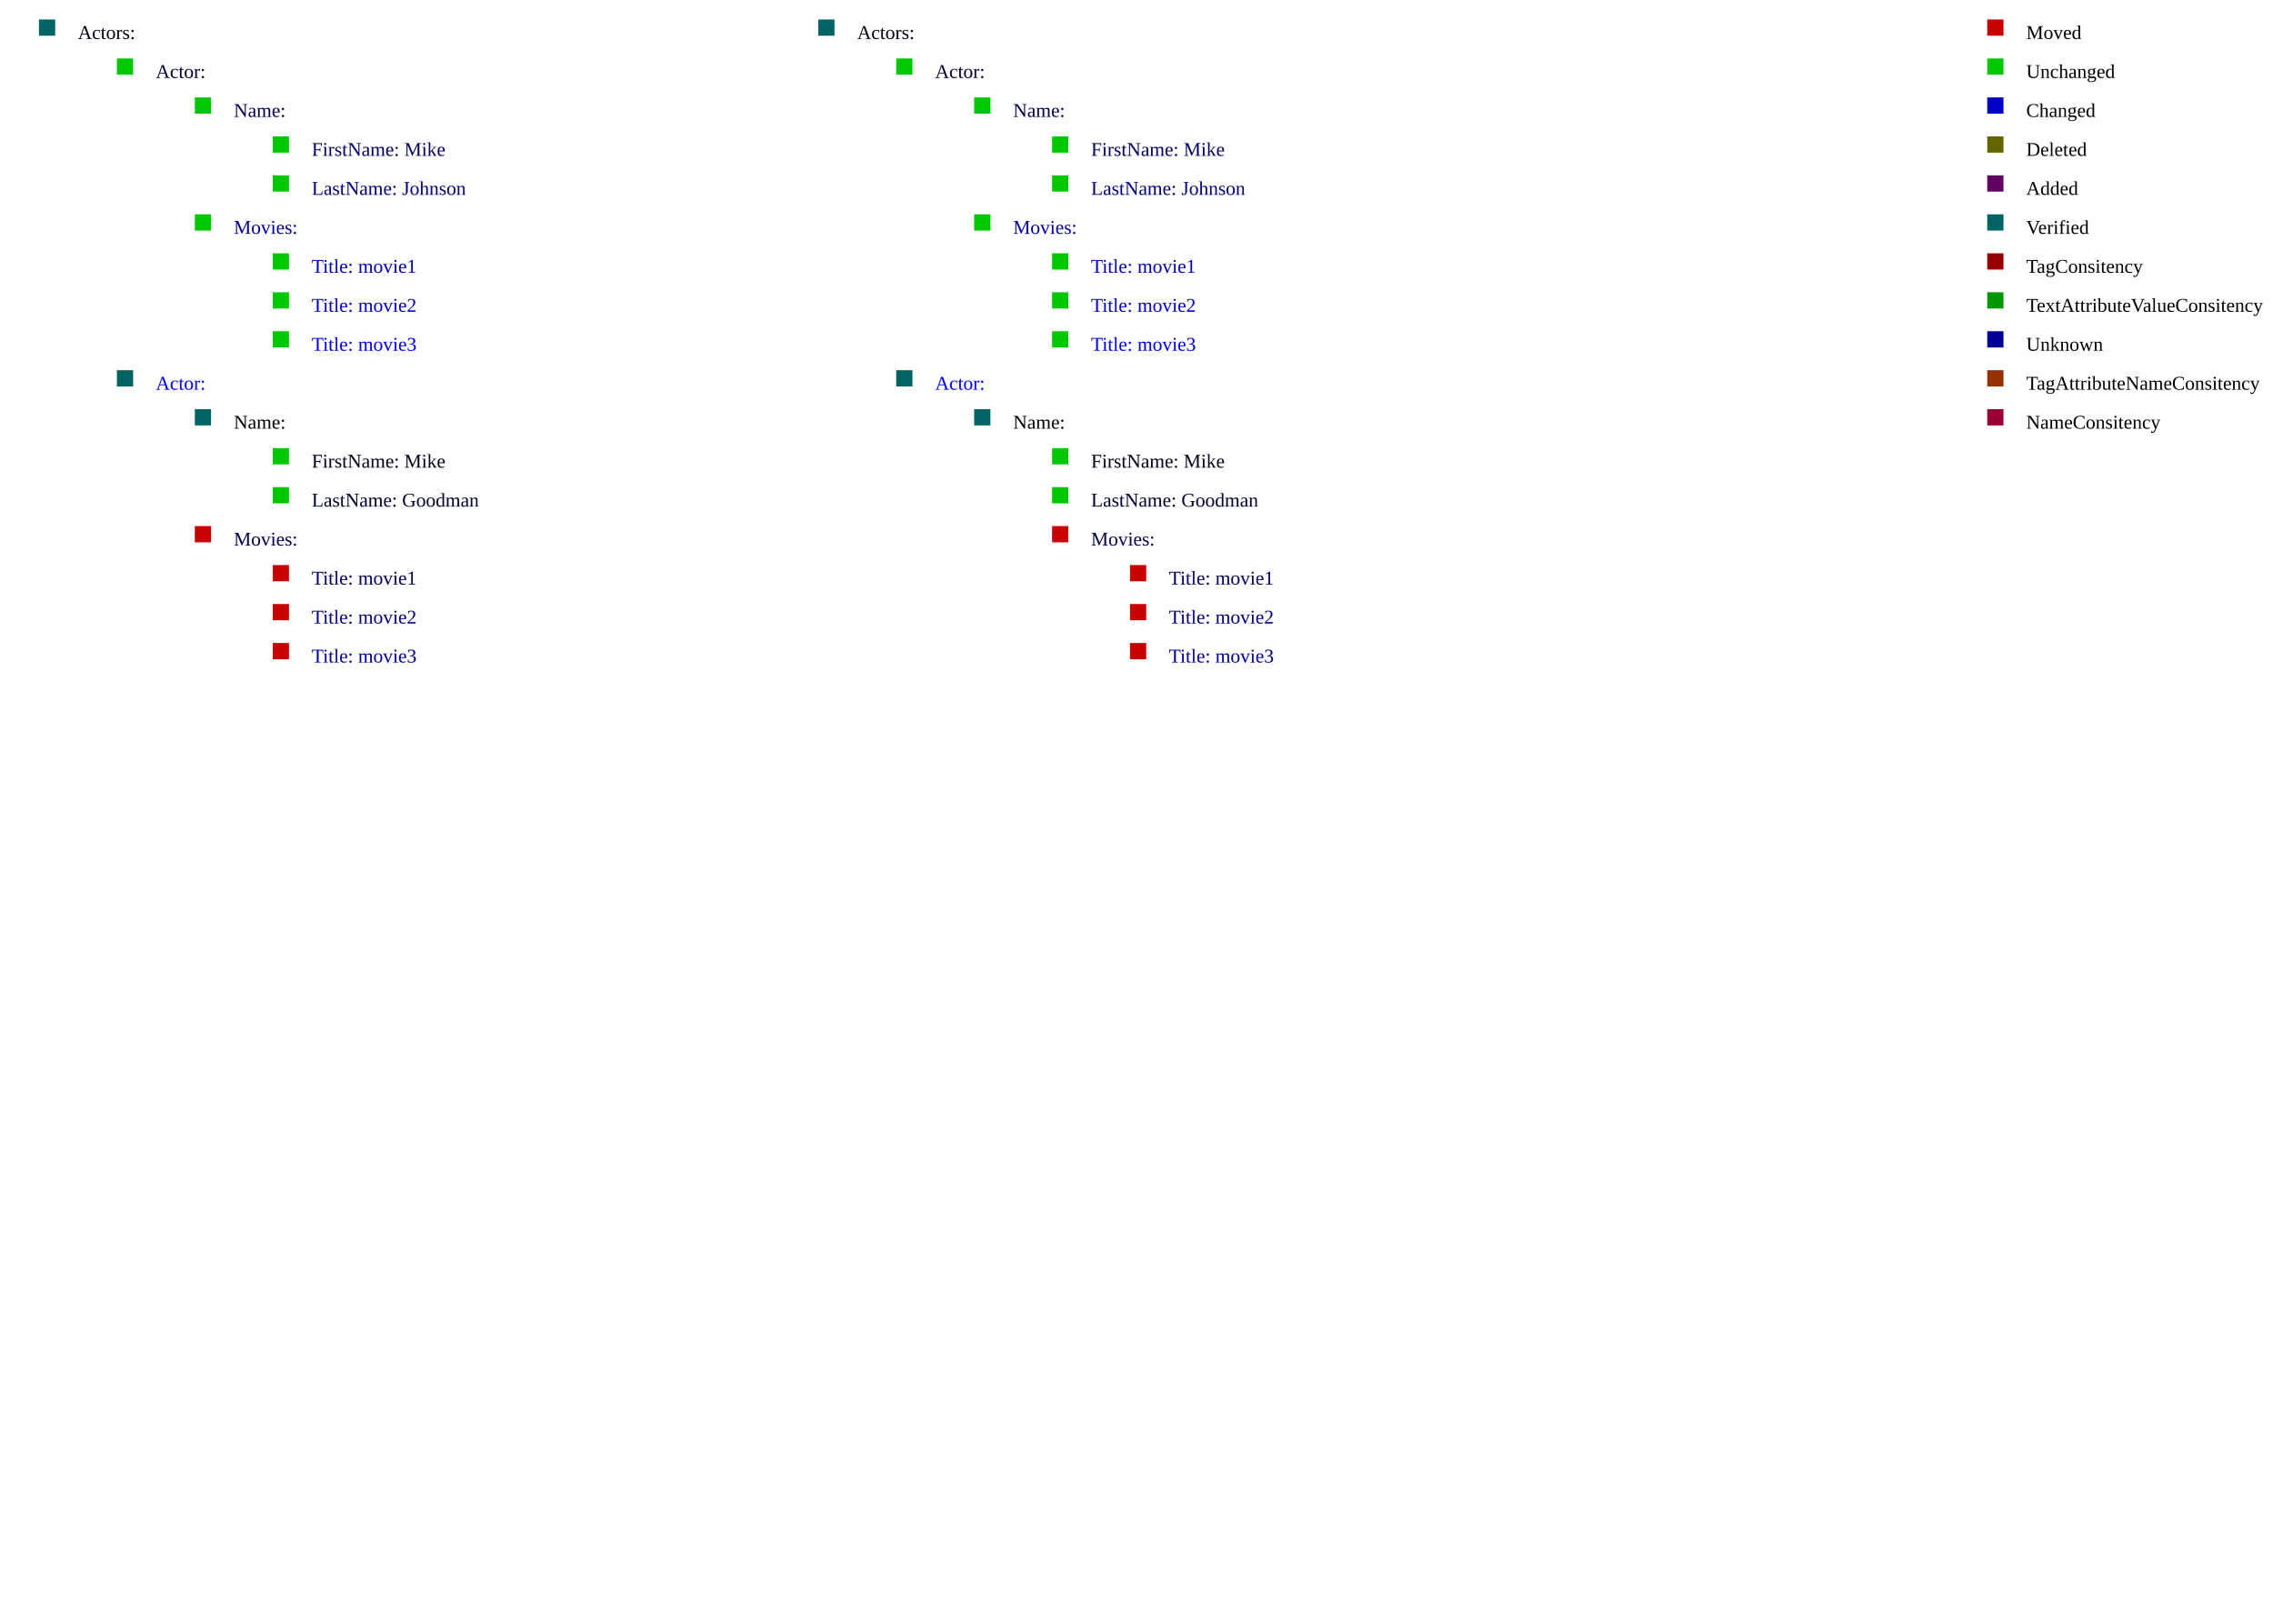
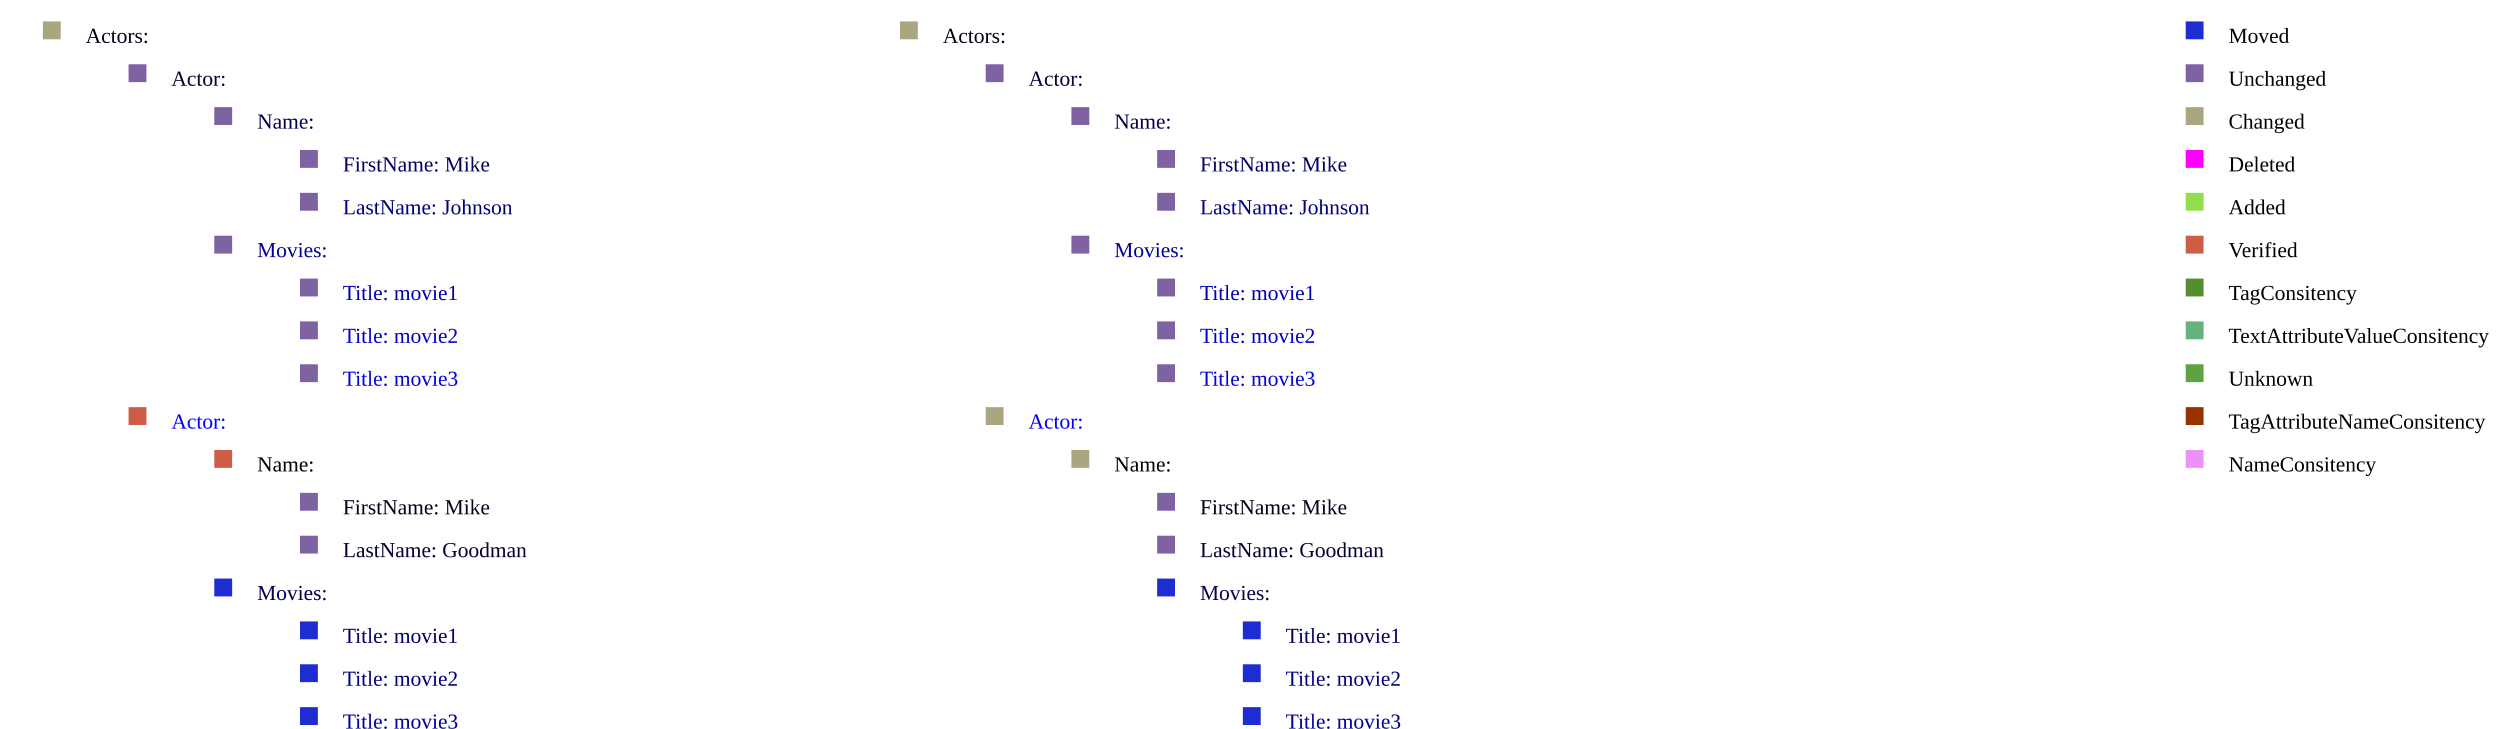
- <svg xmlns="http://www.w3.org/2000/svg" baseProfile="full" height="750" version="1.1" viewBox="0,0,350,250" width="1050">
+ <svg xmlns="http://www.w3.org/2000/svg" baseProfile="full" height="306.0" version="1.1" viewBox="0,0,350,102.0" width="1050">
  <defs />
  <svg baseProfile="full" height="100%" version="1.1" width="100%">
    <defs />
    <text fill="rgb(0,0,25)" font-size="25%" x="12.0" y="6.0">Actors:  
</text>
    <text fill="rgb(0,0,50)" font-size="25%" x="24.0" y="12.0">Actor:  
</text>
    <text fill="rgb(0,0,75)" font-size="25%" x="36.0" y="18.0">Name:  
</text>
    <text fill="rgb(0,0,100)" font-size="25%" x="48.0" y="24.0">FirstName: Mike</text>
    <text fill="rgb(0,0,125)" font-size="25%" x="48.0" y="30.0">LastName: Johnson</text>
    <text fill="rgb(0,0,150)" font-size="25%" x="36.0" y="36.0">Movies:  
</text>
    <text fill="rgb(0,0,175)" font-size="25%" x="48.0" y="42.0">Title: 
movie1
</text>
    <text fill="rgb(0,0,200)" font-size="25%" x="48.0" y="48.0">Title: movie2</text>
    <text fill="rgb(0,0,225)" font-size="25%" x="48.0" y="54.0">Title: movie3</text>
    <text fill="rgb(0,0,250)" font-size="25%" x="24.0" y="60.0">Actor:  
</text>
    <text fill="rgb(0,0,0)" font-size="25%" x="36.0" y="66.0">Name:  
</text>
    <text fill="rgb(0,0,25)" font-size="25%" x="48.0" y="72.0">FirstName: 
Mike
</text>
    <text fill="rgb(0,0,50)" font-size="25%" x="48.0" y="78.0">LastName: Goodman</text>
    <text fill="rgb(0,0,75)" font-size="25%" x="36.0" y="84.0">Movies:  
</text>
    <text fill="rgb(0,0,100)" font-size="25%" x="48.0" y="90.0">Title: movie1</text>
    <text fill="rgb(0,0,125)" font-size="25%" x="48.0" y="96.0">Title: movie2</text>
    <text fill="rgb(0,0,150)" font-size="25%" x="48.0" y="102.0">Title: movie3</text>
-     <rect fill="rgb(0,100,100)" height="2.5" width="2.5" x="6.0" y="3.0" />
-     <rect fill="rgb(0,200,0)" height="2.5" width="2.5" x="18.0" y="9.0" />
-     <rect fill="rgb(0,200,0)" height="2.5" width="2.5" x="30.0" y="15.0" />
-     <rect fill="rgb(0,200,0)" height="2.5" width="2.5" x="42.0" y="21.0" />
-     <rect fill="rgb(0,200,0)" height="2.5" width="2.5" x="42.0" y="27.0" />
-     <rect fill="rgb(0,200,0)" height="2.5" width="2.5" x="30.0" y="33.0" />
-     <rect fill="rgb(0,200,0)" height="2.5" width="2.5" x="42.0" y="39.0" />
-     <rect fill="rgb(0,200,0)" height="2.5" width="2.5" x="42.0" y="45.0" />
-     <rect fill="rgb(0,200,0)" height="2.5" width="2.5" x="42.0" y="51.0" />
-     <rect fill="rgb(0,100,100)" height="2.5" width="2.5" x="18.0" y="57.0" />
-     <rect fill="rgb(0,100,100)" height="2.5" width="2.5" x="30.0" y="63.0" />
-     <rect fill="rgb(0,200,0)" height="2.5" width="2.5" x="42.0" y="69.0" />
-     <rect fill="rgb(0,200,0)" height="2.5" width="2.5" x="42.0" y="75.0" />
-     <rect fill="rgb(200,0,0)" height="2.5" width="2.5" x="30.0" y="81.0" />
-     <rect fill="rgb(200,0,0)" height="2.5" width="2.5" x="42.0" y="87.0" />
-     <rect fill="rgb(200,0,0)" height="2.5" width="2.5" x="42.0" y="93.0" />
-     <rect fill="rgb(200,0,0)" height="2.5" width="2.5" x="42.0" y="99.0" />
+     <rect fill="rgb(170,166,127)" height="2.5" width="2.5" x="6.0" y="3.0" />
+     <rect fill="rgb(126,98,161)" height="2.5" width="2.5" x="18.0" y="9.0" />
+     <rect fill="rgb(126,98,161)" height="2.5" width="2.5" x="30.0" y="15.0" />
+     <rect fill="rgb(126,98,161)" height="2.5" width="2.5" x="42.0" y="21.0" />
+     <rect fill="rgb(126,98,161)" height="2.5" width="2.5" x="42.0" y="27.0" />
+     <rect fill="rgb(126,98,161)" height="2.5" width="2.5" x="30.0" y="33.0" />
+     <rect fill="rgb(126,98,161)" height="2.5" width="2.5" x="42.0" y="39.0" />
+     <rect fill="rgb(126,98,161)" height="2.5" width="2.5" x="42.0" y="45.0" />
+     <rect fill="rgb(126,98,161)" height="2.5" width="2.5" x="42.0" y="51.0" />
+     <rect fill="rgb(205,93,71)" height="2.5" width="2.5" x="18.0" y="57.0" />
+     <rect fill="rgb(205,93,71)" height="2.5" width="2.5" x="30.0" y="63.0" />
+     <rect fill="rgb(126,98,161)" height="2.5" width="2.5" x="42.0" y="69.0" />
+     <rect fill="rgb(126,98,161)" height="2.5" width="2.5" x="42.0" y="75.0" />
+     <rect fill="rgb(30,45,210)" height="2.5" width="2.5" x="30.0" y="81.0" />
+     <rect fill="rgb(30,45,210)" height="2.5" width="2.5" x="42.0" y="87.0" />
+     <rect fill="rgb(30,45,210)" height="2.5" width="2.5" x="42.0" y="93.0" />
+     <rect fill="rgb(30,45,210)" height="2.5" width="2.5" x="42.0" y="99.0" />
  </svg>
  <svg baseProfile="full" height="100%" version="1.1" width="100%" x="120.0" y="0">
    <defs />
    <text fill="rgb(0,0,25)" font-size="25%" x="12.0" y="6.0">Actors:  
</text>
    <text fill="rgb(0,0,50)" font-size="25%" x="24.0" y="12.0">Actor:  
</text>
    <text fill="rgb(0,0,75)" font-size="25%" x="36.0" y="18.0">Name:  
</text>
    <text fill="rgb(0,0,100)" font-size="25%" x="48.0" y="24.0">FirstName: Mike</text>
    <text fill="rgb(0,0,125)" font-size="25%" x="48.0" y="30.0">LastName: Johnson</text>
    <text fill="rgb(0,0,150)" font-size="25%" x="36.0" y="36.0">Movies:  
</text>
    <text fill="rgb(0,0,175)" font-size="25%" x="48.0" y="42.0">Title: 
movie1
</text>
    <text fill="rgb(0,0,200)" font-size="25%" x="48.0" y="48.0">Title: movie2</text>
    <text fill="rgb(0,0,225)" font-size="25%" x="48.0" y="54.0">Title: movie3</text>
    <text fill="rgb(0,0,250)" font-size="25%" x="24.0" y="60.0">Actor:  
</text>
    <text fill="rgb(0,0,0)" font-size="25%" x="36.0" y="66.0">Name:  
</text>
    <text fill="rgb(0,0,25)" font-size="25%" x="48.0" y="72.0">FirstName: 
Mike
</text>
    <text fill="rgb(0,0,50)" font-size="25%" x="48.0" y="78.0">LastName: Goodman</text>
    <text fill="rgb(0,0,75)" font-size="25%" x="48.0" y="84.0">Movies:  
</text>
    <text fill="rgb(0,0,100)" font-size="25%" x="60.0" y="90.0">Title: movie1</text>
    <text fill="rgb(0,0,125)" font-size="25%" x="60.0" y="96.0">Title: movie2</text>
    <text fill="rgb(0,0,150)" font-size="25%" x="60.0" y="102.0">Title: movie3</text>
-     <rect fill="rgb(0,100,100)" height="2.5" width="2.5" x="6.0" y="3.0" />
-     <rect fill="rgb(0,200,0)" height="2.5" width="2.5" x="18.0" y="9.0" />
-     <rect fill="rgb(0,200,0)" height="2.5" width="2.5" x="30.0" y="15.0" />
-     <rect fill="rgb(0,200,0)" height="2.5" width="2.5" x="42.0" y="21.0" />
-     <rect fill="rgb(0,200,0)" height="2.5" width="2.5" x="42.0" y="27.0" />
-     <rect fill="rgb(0,200,0)" height="2.5" width="2.5" x="30.0" y="33.0" />
-     <rect fill="rgb(0,200,0)" height="2.5" width="2.5" x="42.0" y="39.0" />
-     <rect fill="rgb(0,200,0)" height="2.5" width="2.5" x="42.0" y="45.0" />
-     <rect fill="rgb(0,200,0)" height="2.5" width="2.5" x="42.0" y="51.0" />
-     <rect fill="rgb(0,100,100)" height="2.5" width="2.5" x="18.0" y="57.0" />
-     <rect fill="rgb(0,100,100)" height="2.5" width="2.5" x="30.0" y="63.0" />
-     <rect fill="rgb(0,200,0)" height="2.5" width="2.5" x="42.0" y="69.0" />
-     <rect fill="rgb(0,200,0)" height="2.5" width="2.5" x="42.0" y="75.0" />
-     <rect fill="rgb(200,0,0)" height="2.5" width="2.5" x="42.0" y="81.0" />
-     <rect fill="rgb(200,0,0)" height="2.5" width="2.5" x="54.0" y="87.0" />
-     <rect fill="rgb(200,0,0)" height="2.5" width="2.5" x="54.0" y="93.0" />
-     <rect fill="rgb(200,0,0)" height="2.5" width="2.5" x="54.0" y="99.0" />
+     <rect fill="rgb(170,166,127)" height="2.5" width="2.5" x="6.0" y="3.0" />
+     <rect fill="rgb(126,98,161)" height="2.5" width="2.5" x="18.0" y="9.0" />
+     <rect fill="rgb(126,98,161)" height="2.5" width="2.5" x="30.0" y="15.0" />
+     <rect fill="rgb(126,98,161)" height="2.5" width="2.5" x="42.0" y="21.0" />
+     <rect fill="rgb(126,98,161)" height="2.5" width="2.5" x="42.0" y="27.0" />
+     <rect fill="rgb(126,98,161)" height="2.5" width="2.5" x="30.0" y="33.0" />
+     <rect fill="rgb(126,98,161)" height="2.5" width="2.5" x="42.0" y="39.0" />
+     <rect fill="rgb(126,98,161)" height="2.5" width="2.5" x="42.0" y="45.0" />
+     <rect fill="rgb(126,98,161)" height="2.5" width="2.5" x="42.0" y="51.0" />
+     <rect fill="rgb(170,166,127)" height="2.5" width="2.5" x="18.0" y="57.0" />
+     <rect fill="rgb(170,166,127)" height="2.5" width="2.5" x="30.0" y="63.0" />
+     <rect fill="rgb(126,98,161)" height="2.5" width="2.5" x="42.0" y="69.0" />
+     <rect fill="rgb(126,98,161)" height="2.5" width="2.5" x="42.0" y="75.0" />
+     <rect fill="rgb(30,45,210)" height="2.5" width="2.5" x="42.0" y="81.0" />
+     <rect fill="rgb(30,45,210)" height="2.5" width="2.5" x="54.0" y="87.0" />
+     <rect fill="rgb(30,45,210)" height="2.5" width="2.5" x="54.0" y="93.0" />
+     <rect fill="rgb(30,45,210)" height="2.5" width="2.5" x="54.0" y="99.0" />
  </svg>
  <svg baseProfile="full" height="100%" version="1.1" width="100%" x="288.0" y="0">
    <defs />
    <text fill="rgb(0,0,0)" font-size="25%" x="24.0" y="6.0">Moved</text>
-     <rect fill="rgb(200,0,0)" height="2.5" width="2.5" x="18.0" y="3.0" />
+     <rect fill="rgb(30,45,210)" height="2.5" width="2.5" x="18.0" y="3.0" />
    <text fill="rgb(0,0,0)" font-size="25%" x="24.0" y="12.0">Unchanged</text>
-     <rect fill="rgb(0,200,0)" height="2.5" width="2.5" x="18.0" y="9.0" />
+     <rect fill="rgb(126,98,161)" height="2.5" width="2.5" x="18.0" y="9.0" />
    <text fill="rgb(0,0,0)" font-size="25%" x="24.0" y="18.0">Changed</text>
-     <rect fill="rgb(0,0,200)" height="2.5" width="2.5" x="18.0" y="15.0" />
+     <rect fill="rgb(170,166,127)" height="2.5" width="2.5" x="18.0" y="15.0" />
    <text fill="rgb(0,0,0)" font-size="25%" x="24.0" y="24.0">Deleted</text>
-     <rect fill="rgb(100,100,0)" height="2.5" width="2.5" x="18.0" y="21.0" />
+     <rect fill="rgb(255,0,255)" height="2.5" width="2.5" x="18.0" y="21.0" />
    <text fill="rgb(0,0,0)" font-size="25%" x="24.0" y="30.0">Added</text>
-     <rect fill="rgb(100,0,100)" height="2.5" width="2.5" x="18.0" y="27.0" />
+     <rect fill="rgb(145,223,78)" height="2.5" width="2.5" x="18.0" y="27.0" />
    <text fill="rgb(0,0,0)" font-size="25%" x="24.0" y="36.0">Verified</text>
-     <rect fill="rgb(0,100,100)" height="2.5" width="2.5" x="18.0" y="33.0" />
+     <rect fill="rgb(205,93,71)" height="2.5" width="2.5" x="18.0" y="33.0" />
    <text fill="rgb(0,0,0)" font-size="25%" x="24.0" y="42.0">TagConsitency</text>
-     <rect fill="rgb(150,0,0)" height="2.5" width="2.5" x="18.0" y="39.0" />
+     <rect fill="rgb(85,141,48)" height="2.5" width="2.5" x="18.0" y="39.0" />
    <text fill="rgb(0,0,0)" font-size="25%" x="24.0" y="48.0">TextAttributeValueConsitency</text>
-     <rect fill="rgb(0,150,0)" height="2.5" width="2.5" x="18.0" y="45.0" />
+     <rect fill="rgb(102,178,126)" height="2.5" width="2.5" x="18.0" y="45.0" />
    <text fill="rgb(0,0,0)" font-size="25%" x="24.0" y="54.0">Unknown</text>
-     <rect fill="rgb(0,0,150)" height="2.5" width="2.5" x="18.0" y="51.0" />
+     <rect fill="rgb(92,163,67)" height="2.5" width="2.5" x="18.0" y="51.0" />
    <text fill="rgb(0,0,0)" font-size="25%" x="24.0" y="60.0">TagAttributeNameConsitency</text>
    <rect fill="rgb(150,50,0)" height="2.5" width="2.5" x="18.0" y="57.0" />
    <text fill="rgb(0,0,0)" font-size="25%" x="24.0" y="66.0">NameConsitency</text>
-     <rect fill="rgb(150,0,50)" height="2.5" width="2.5" x="18.0" y="63.0" />
+     <rect fill="rgb(236,145,248)" height="2.5" width="2.5" x="18.0" y="63.0" />
  </svg>
</svg>
